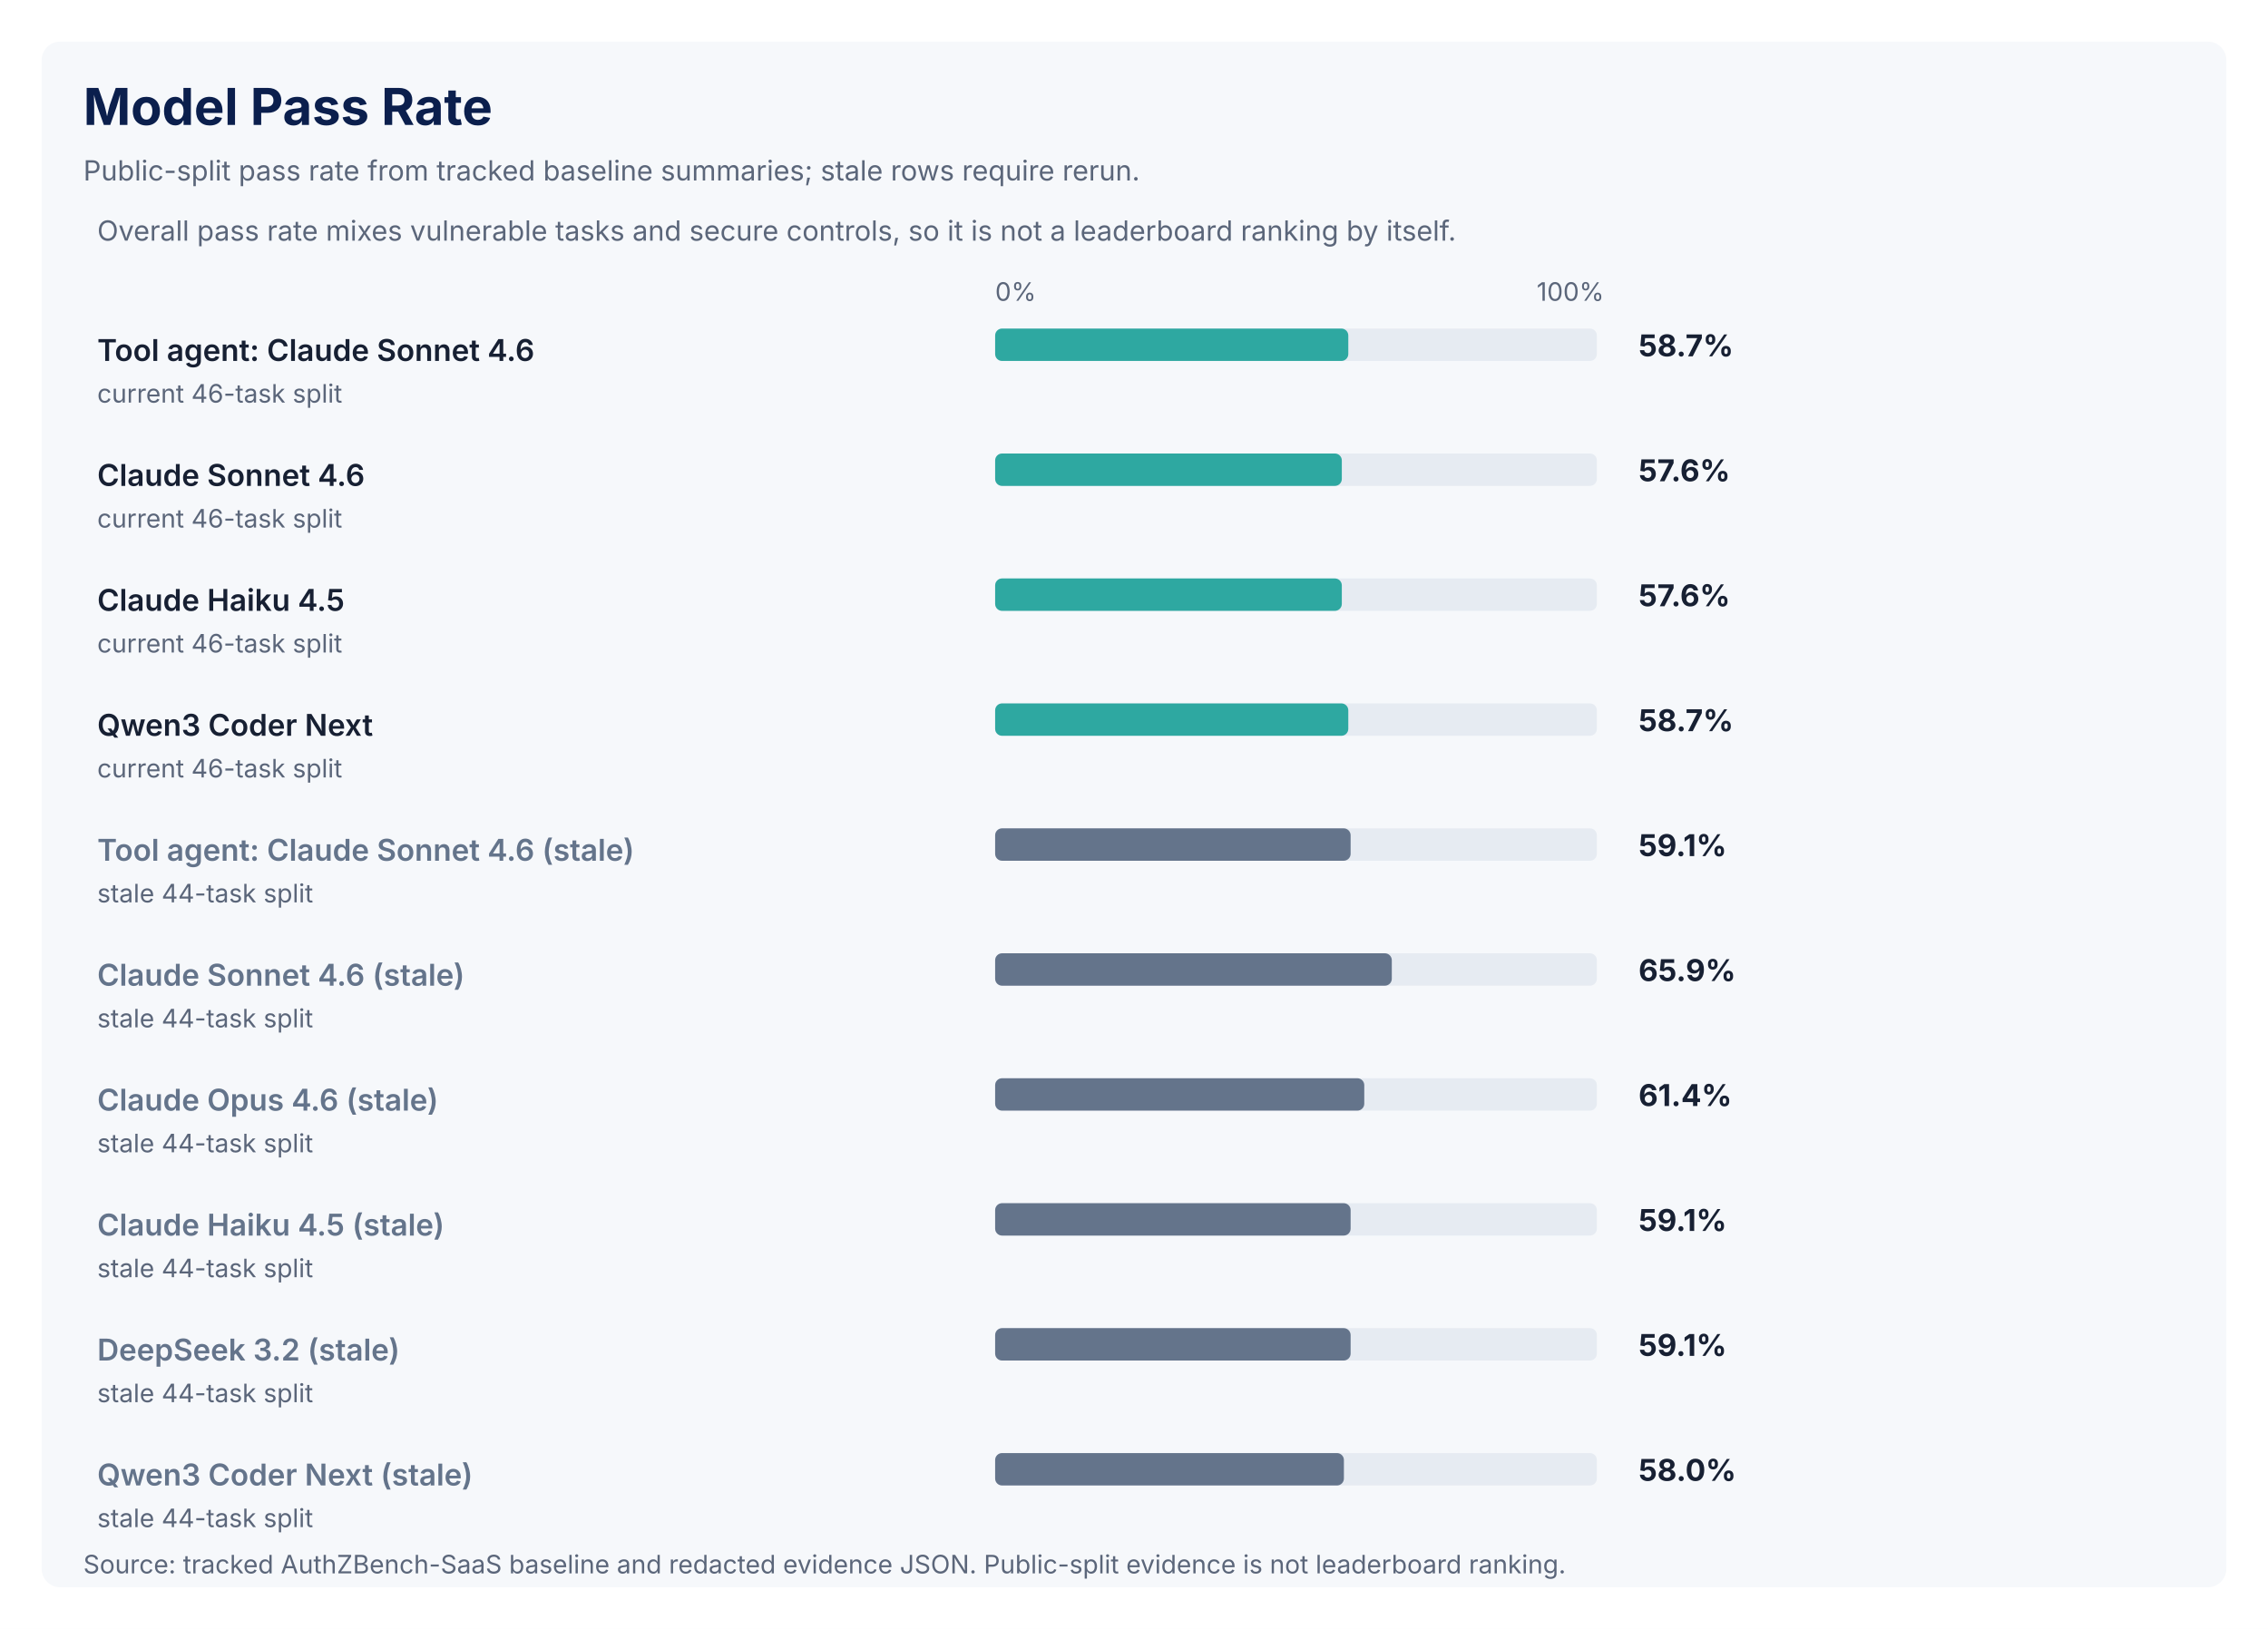
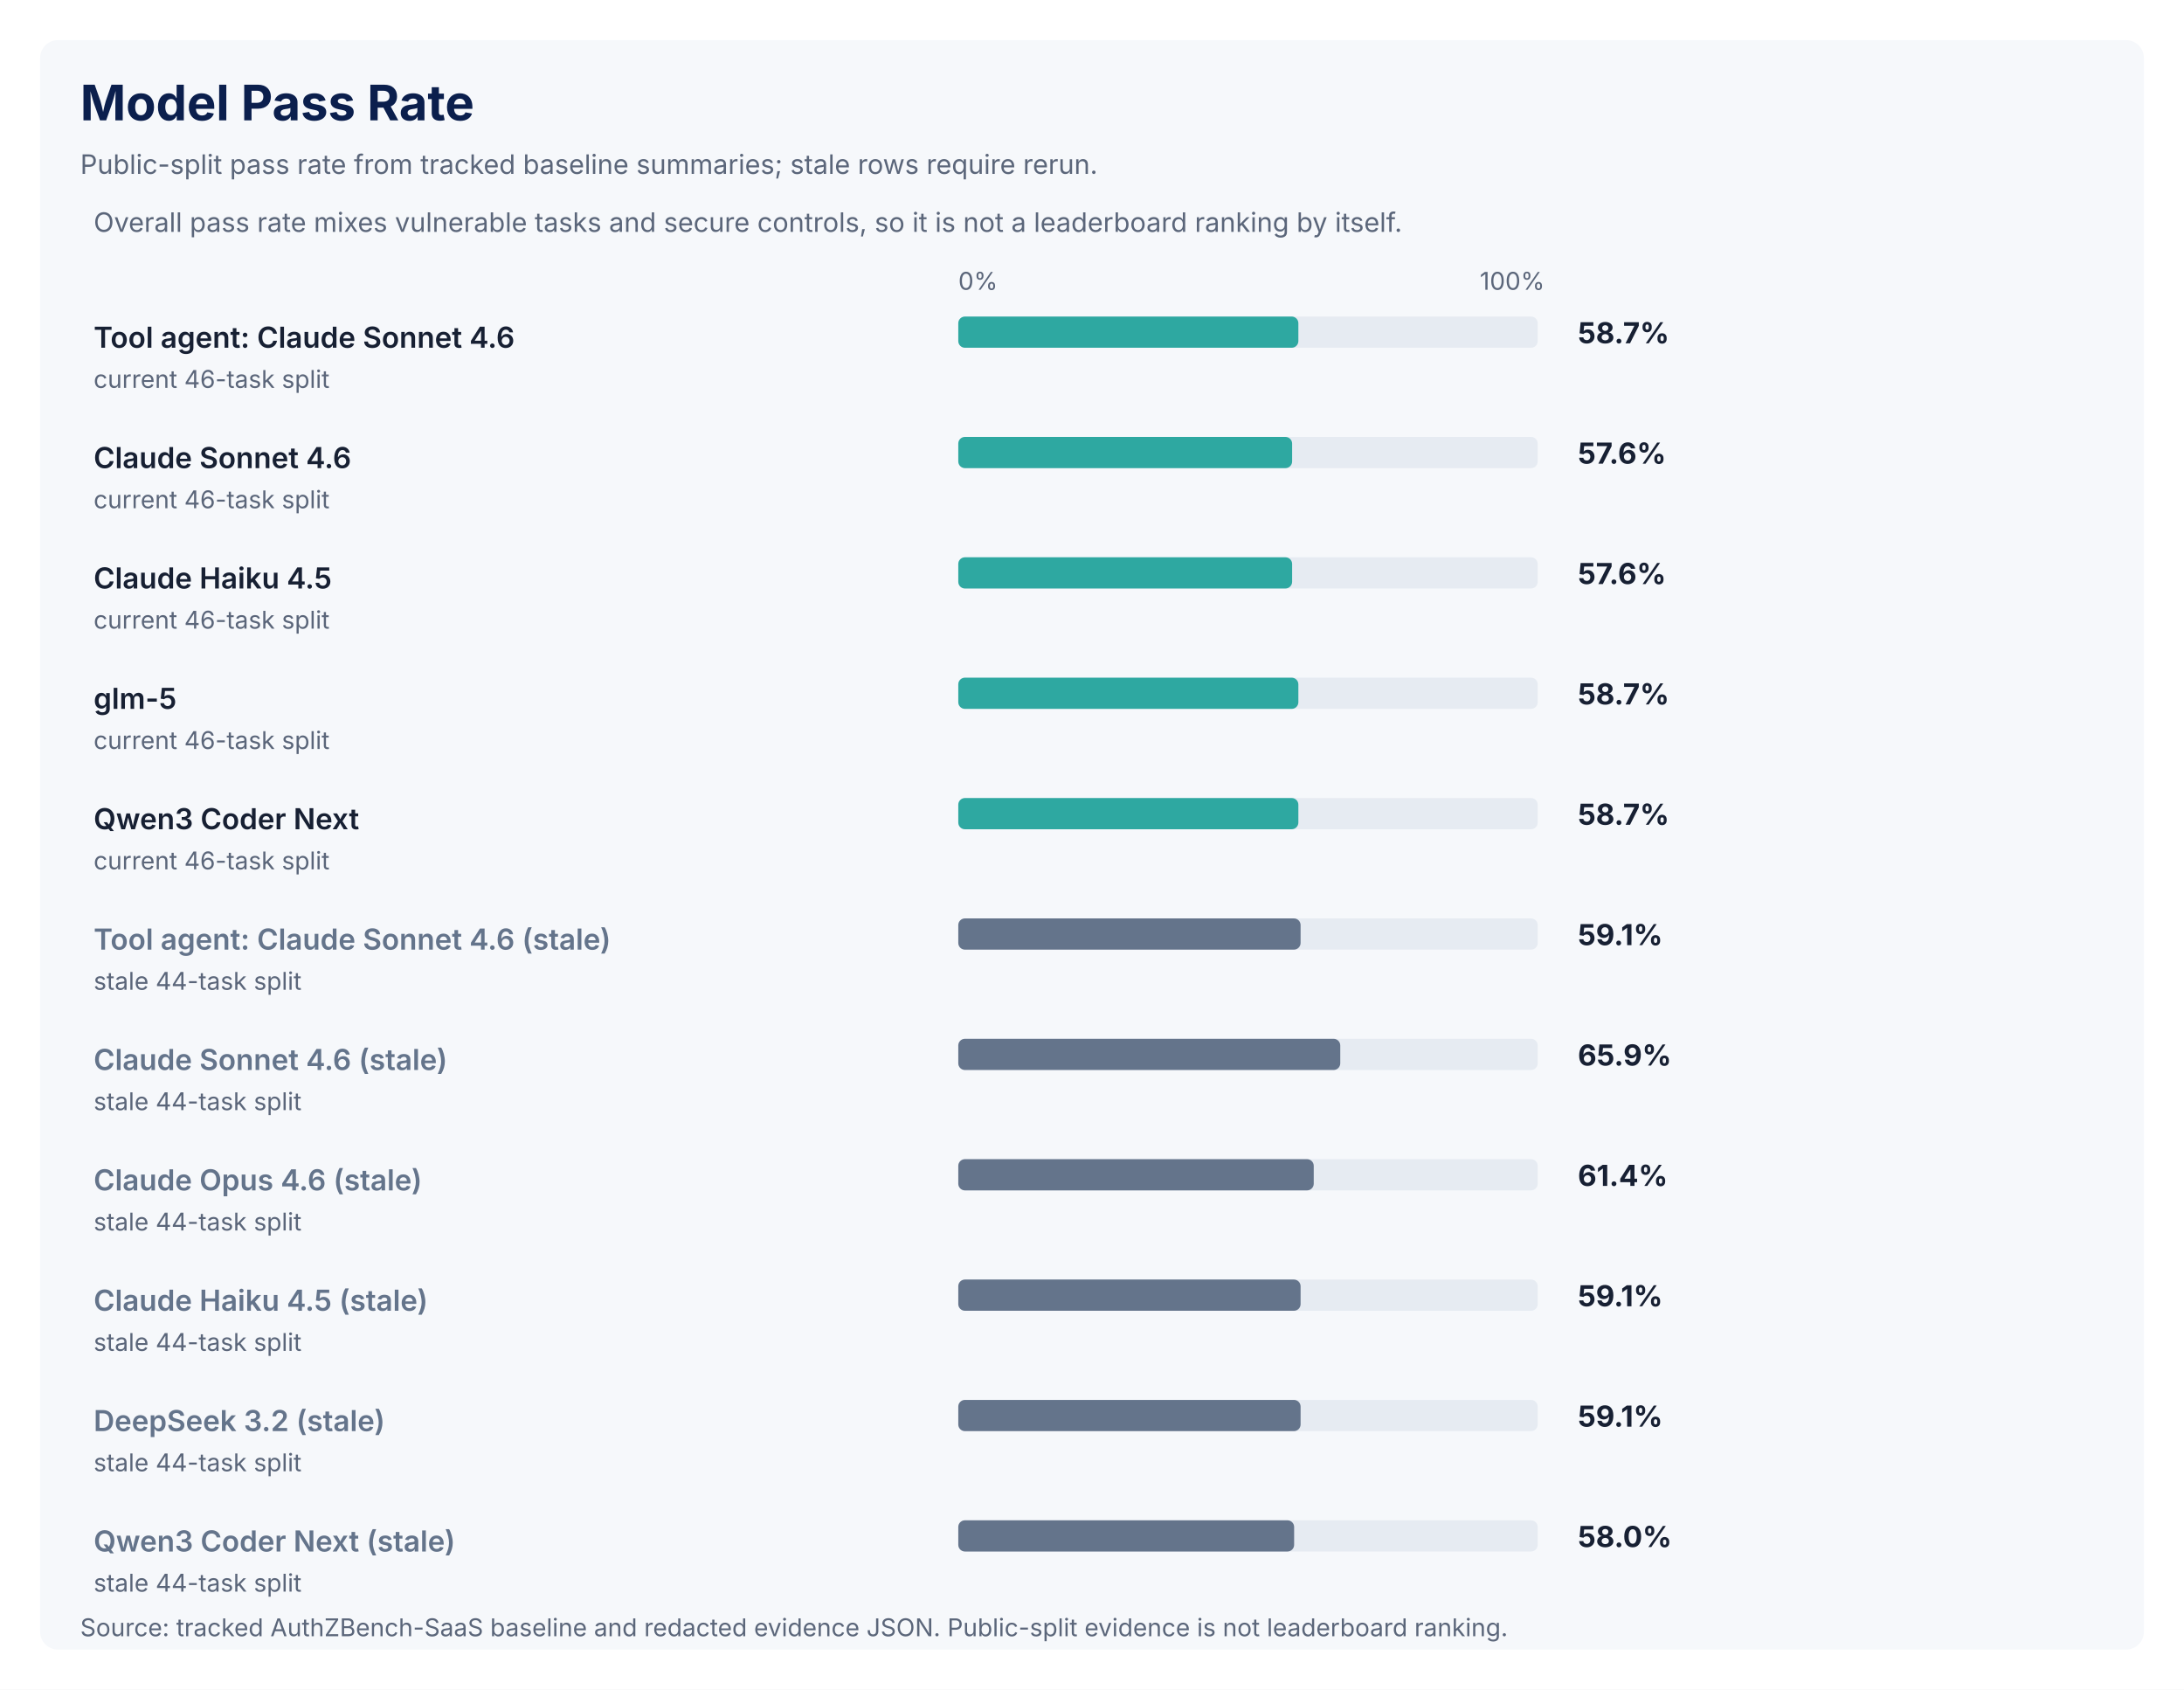
- <svg xmlns="http://www.w3.org/2000/svg" width="980" height="704" viewBox="0 0 980 704" role="img" aria-labelledby="title desc">
-   <rect x="0.0" y="0.0" width="980.0" height="704.0" rx="0" fill="#ffffff" />
-   <rect x="18.0" y="18.0" width="944.0" height="668.0" rx="8" fill="#f6f8fb" />
+ <svg xmlns="http://www.w3.org/2000/svg" width="980" height="758" viewBox="0 0 980 758" role="img" aria-labelledby="title desc">
+   <rect x="0.0" y="0.0" width="980.0" height="758.0" rx="0" fill="#ffffff" />
+   <rect x="18.0" y="18.0" width="944.0" height="722.0" rx="8" fill="#f6f8fb" />
  <text x="36.0" y="54.0" fill="#0b1f4d" font-family="Inter, Arial, sans-serif" font-size="22" font-weight="700">Model Pass Rate</text>
  <text x="36.0" y="78.0" fill="#5b667a" font-family="Inter, Arial, sans-serif" font-size="12" font-weight="400">Public-split pass rate from tracked baseline summaries; stale rows require rerun.</text>
  <text x="42.0" y="104.0" fill="#5b667a" font-family="Inter, Arial, sans-serif" font-size="12" font-weight="400">Overall pass rate mixes vulnerable tasks and secure controls, so it is not a leaderboard ranking by itself.</text>
  <text x="430.0" y="130.0" fill="#5b667a" font-family="Inter, Arial, sans-serif" font-size="11" font-weight="400">0%</text>
  <text x="664.0" y="130.0" fill="#5b667a" font-family="Inter, Arial, sans-serif" font-size="11" font-weight="400">100%</text>
  <text x="42.0" y="156.0" fill="#172033" font-family="Inter, Arial, sans-serif" font-size="13" font-weight="600">Tool agent: Claude Sonnet 4.6</text>
  <text x="42.0" y="174.0" fill="#5b667a" font-family="Inter, Arial, sans-serif" font-size="11" font-weight="400">current 46-task split</text>
  <rect x="430.0" y="142.0" width="260.0" height="14.0" rx="3" fill="#e6ebf2" />
  <rect x="430.0" y="142.0" width="152.6" height="14.0" rx="3" fill="#2ea8a1" />
  <text x="708.0" y="154.0" fill="#172033" font-family="Inter, Arial, sans-serif" font-size="13" font-weight="700">58.7%</text>
  <text x="42.0" y="210.0" fill="#172033" font-family="Inter, Arial, sans-serif" font-size="13" font-weight="600">Claude Sonnet 4.6</text>
  <text x="42.0" y="228.0" fill="#5b667a" font-family="Inter, Arial, sans-serif" font-size="11" font-weight="400">current 46-task split</text>
  <rect x="430.0" y="196.0" width="260.0" height="14.0" rx="3" fill="#e6ebf2" />
  <rect x="430.0" y="196.0" width="149.8" height="14.0" rx="3" fill="#2ea8a1" />
  <text x="708.0" y="208.0" fill="#172033" font-family="Inter, Arial, sans-serif" font-size="13" font-weight="700">57.6%</text>
  <text x="42.0" y="264.0" fill="#172033" font-family="Inter, Arial, sans-serif" font-size="13" font-weight="600">Claude Haiku 4.5</text>
  <text x="42.0" y="282.0" fill="#5b667a" font-family="Inter, Arial, sans-serif" font-size="11" font-weight="400">current 46-task split</text>
  <rect x="430.0" y="250.0" width="260.0" height="14.0" rx="3" fill="#e6ebf2" />
  <rect x="430.0" y="250.0" width="149.8" height="14.0" rx="3" fill="#2ea8a1" />
  <text x="708.0" y="262.0" fill="#172033" font-family="Inter, Arial, sans-serif" font-size="13" font-weight="700">57.6%</text>
-   <text x="42.0" y="318.0" fill="#172033" font-family="Inter, Arial, sans-serif" font-size="13" font-weight="600">Qwen3 Coder Next</text>
+   <text x="42.0" y="318.0" fill="#172033" font-family="Inter, Arial, sans-serif" font-size="13" font-weight="600">glm-5</text>
  <text x="42.0" y="336.0" fill="#5b667a" font-family="Inter, Arial, sans-serif" font-size="11" font-weight="400">current 46-task split</text>
  <rect x="430.0" y="304.0" width="260.0" height="14.0" rx="3" fill="#e6ebf2" />
  <rect x="430.0" y="304.0" width="152.6" height="14.0" rx="3" fill="#2ea8a1" />
  <text x="708.0" y="316.0" fill="#172033" font-family="Inter, Arial, sans-serif" font-size="13" font-weight="700">58.7%</text>
-   <text x="42.0" y="372.0" fill="#64748b" font-family="Inter, Arial, sans-serif" font-size="13" font-weight="600">Tool agent: Claude Sonnet 4.6 (stale)</text>
-   <text x="42.0" y="390.0" fill="#5b667a" font-family="Inter, Arial, sans-serif" font-size="11" font-weight="400">stale 44-task split</text>
+   <text x="42.0" y="372.0" fill="#172033" font-family="Inter, Arial, sans-serif" font-size="13" font-weight="600">Qwen3 Coder Next</text>
+   <text x="42.0" y="390.0" fill="#5b667a" font-family="Inter, Arial, sans-serif" font-size="11" font-weight="400">current 46-task split</text>
  <rect x="430.0" y="358.0" width="260.0" height="14.0" rx="3" fill="#e6ebf2" />
-   <rect x="430.0" y="358.0" width="153.6" height="14.0" rx="3" fill="#64748b" />
-   <text x="708.0" y="370.0" fill="#172033" font-family="Inter, Arial, sans-serif" font-size="13" font-weight="700">59.1%</text>
-   <text x="42.0" y="426.0" fill="#64748b" font-family="Inter, Arial, sans-serif" font-size="13" font-weight="600">Claude Sonnet 4.6 (stale)</text>
+   <rect x="430.0" y="358.0" width="152.6" height="14.0" rx="3" fill="#2ea8a1" />
+   <text x="708.0" y="370.0" fill="#172033" font-family="Inter, Arial, sans-serif" font-size="13" font-weight="700">58.7%</text>
+   <text x="42.0" y="426.0" fill="#64748b" font-family="Inter, Arial, sans-serif" font-size="13" font-weight="600">Tool agent: Claude Sonnet 4.6 (stale)</text>
  <text x="42.0" y="444.0" fill="#5b667a" font-family="Inter, Arial, sans-serif" font-size="11" font-weight="400">stale 44-task split</text>
  <rect x="430.0" y="412.0" width="260.0" height="14.0" rx="3" fill="#e6ebf2" />
-   <rect x="430.0" y="412.0" width="171.4" height="14.0" rx="3" fill="#64748b" />
-   <text x="708.0" y="424.0" fill="#172033" font-family="Inter, Arial, sans-serif" font-size="13" font-weight="700">65.9%</text>
-   <text x="42.0" y="480.0" fill="#64748b" font-family="Inter, Arial, sans-serif" font-size="13" font-weight="600">Claude Opus 4.6 (stale)</text>
+   <rect x="430.0" y="412.0" width="153.6" height="14.0" rx="3" fill="#64748b" />
+   <text x="708.0" y="424.0" fill="#172033" font-family="Inter, Arial, sans-serif" font-size="13" font-weight="700">59.1%</text>
+   <text x="42.0" y="480.0" fill="#64748b" font-family="Inter, Arial, sans-serif" font-size="13" font-weight="600">Claude Sonnet 4.6 (stale)</text>
  <text x="42.0" y="498.0" fill="#5b667a" font-family="Inter, Arial, sans-serif" font-size="11" font-weight="400">stale 44-task split</text>
  <rect x="430.0" y="466.0" width="260.0" height="14.0" rx="3" fill="#e6ebf2" />
-   <rect x="430.0" y="466.0" width="159.5" height="14.0" rx="3" fill="#64748b" />
-   <text x="708.0" y="478.0" fill="#172033" font-family="Inter, Arial, sans-serif" font-size="13" font-weight="700">61.4%</text>
-   <text x="42.0" y="534.0" fill="#64748b" font-family="Inter, Arial, sans-serif" font-size="13" font-weight="600">Claude Haiku 4.5 (stale)</text>
+   <rect x="430.0" y="466.0" width="171.4" height="14.0" rx="3" fill="#64748b" />
+   <text x="708.0" y="478.0" fill="#172033" font-family="Inter, Arial, sans-serif" font-size="13" font-weight="700">65.9%</text>
+   <text x="42.0" y="534.0" fill="#64748b" font-family="Inter, Arial, sans-serif" font-size="13" font-weight="600">Claude Opus 4.6 (stale)</text>
  <text x="42.0" y="552.0" fill="#5b667a" font-family="Inter, Arial, sans-serif" font-size="11" font-weight="400">stale 44-task split</text>
  <rect x="430.0" y="520.0" width="260.0" height="14.0" rx="3" fill="#e6ebf2" />
-   <rect x="430.0" y="520.0" width="153.6" height="14.0" rx="3" fill="#64748b" />
-   <text x="708.0" y="532.0" fill="#172033" font-family="Inter, Arial, sans-serif" font-size="13" font-weight="700">59.1%</text>
-   <text x="42.0" y="588.0" fill="#64748b" font-family="Inter, Arial, sans-serif" font-size="13" font-weight="600">DeepSeek 3.2 (stale)</text>
+   <rect x="430.0" y="520.0" width="159.5" height="14.0" rx="3" fill="#64748b" />
+   <text x="708.0" y="532.0" fill="#172033" font-family="Inter, Arial, sans-serif" font-size="13" font-weight="700">61.4%</text>
+   <text x="42.0" y="588.0" fill="#64748b" font-family="Inter, Arial, sans-serif" font-size="13" font-weight="600">Claude Haiku 4.5 (stale)</text>
  <text x="42.0" y="606.0" fill="#5b667a" font-family="Inter, Arial, sans-serif" font-size="11" font-weight="400">stale 44-task split</text>
  <rect x="430.0" y="574.0" width="260.0" height="14.0" rx="3" fill="#e6ebf2" />
  <rect x="430.0" y="574.0" width="153.6" height="14.0" rx="3" fill="#64748b" />
  <text x="708.0" y="586.0" fill="#172033" font-family="Inter, Arial, sans-serif" font-size="13" font-weight="700">59.1%</text>
-   <text x="42.0" y="642.0" fill="#64748b" font-family="Inter, Arial, sans-serif" font-size="13" font-weight="600">Qwen3 Coder Next (stale)</text>
+   <text x="42.0" y="642.0" fill="#64748b" font-family="Inter, Arial, sans-serif" font-size="13" font-weight="600">DeepSeek 3.2 (stale)</text>
  <text x="42.0" y="660.0" fill="#5b667a" font-family="Inter, Arial, sans-serif" font-size="11" font-weight="400">stale 44-task split</text>
  <rect x="430.0" y="628.0" width="260.0" height="14.0" rx="3" fill="#e6ebf2" />
-   <rect x="430.0" y="628.0" width="150.7" height="14.0" rx="3" fill="#64748b" />
-   <text x="708.0" y="640.0" fill="#172033" font-family="Inter, Arial, sans-serif" font-size="13" font-weight="700">58.0%</text>
-   <text x="36.0" y="680.0" fill="#5b667a" font-family="Inter, Arial, sans-serif" font-size="11" font-weight="400">Source: tracked AuthZBench-SaaS baseline and redacted evidence JSON. Public-split evidence is not leaderboard ranking.</text>
+   <rect x="430.0" y="628.0" width="153.6" height="14.0" rx="3" fill="#64748b" />
+   <text x="708.0" y="640.0" fill="#172033" font-family="Inter, Arial, sans-serif" font-size="13" font-weight="700">59.1%</text>
+   <text x="42.0" y="696.0" fill="#64748b" font-family="Inter, Arial, sans-serif" font-size="13" font-weight="600">Qwen3 Coder Next (stale)</text>
+   <text x="42.0" y="714.0" fill="#5b667a" font-family="Inter, Arial, sans-serif" font-size="11" font-weight="400">stale 44-task split</text>
+   <rect x="430.0" y="682.0" width="260.0" height="14.0" rx="3" fill="#e6ebf2" />
+   <rect x="430.0" y="682.0" width="150.7" height="14.0" rx="3" fill="#64748b" />
+   <text x="708.0" y="694.0" fill="#172033" font-family="Inter, Arial, sans-serif" font-size="13" font-weight="700">58.0%</text>
+   <text x="36.0" y="734.0" fill="#5b667a" font-family="Inter, Arial, sans-serif" font-size="11" font-weight="400">Source: tracked AuthZBench-SaaS baseline and redacted evidence JSON. Public-split evidence is not leaderboard ranking.</text>
</svg>
